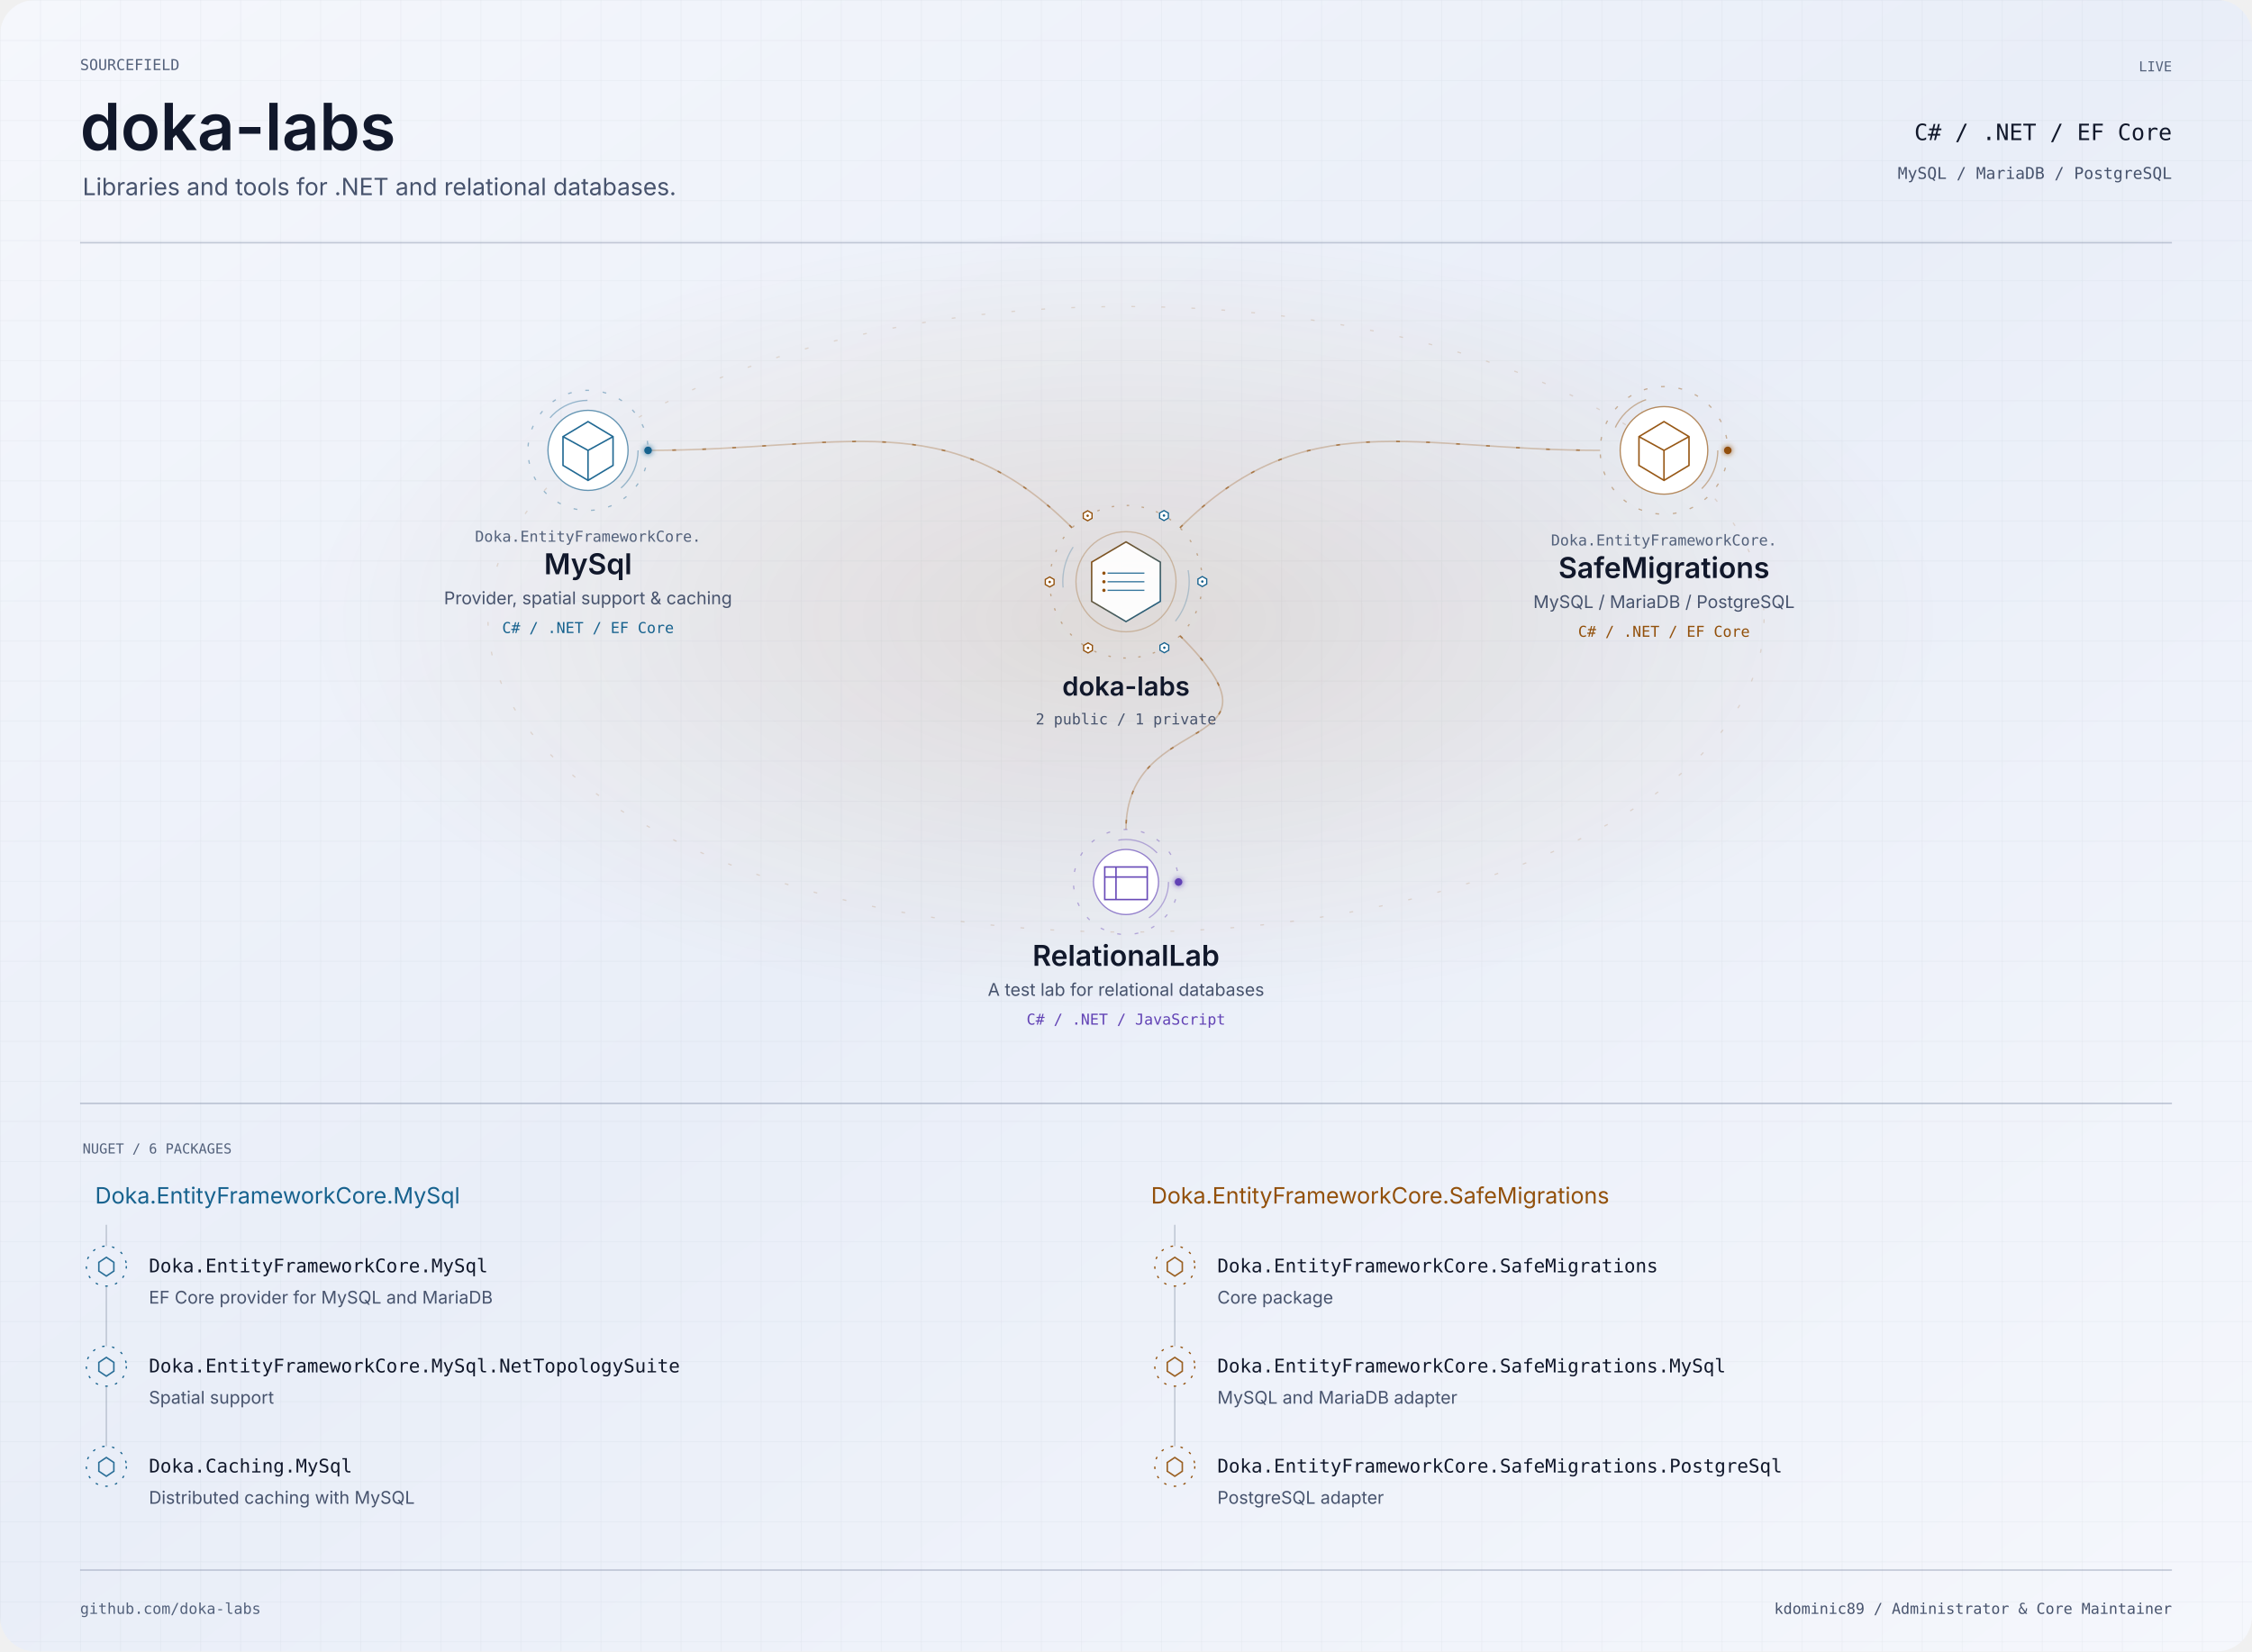
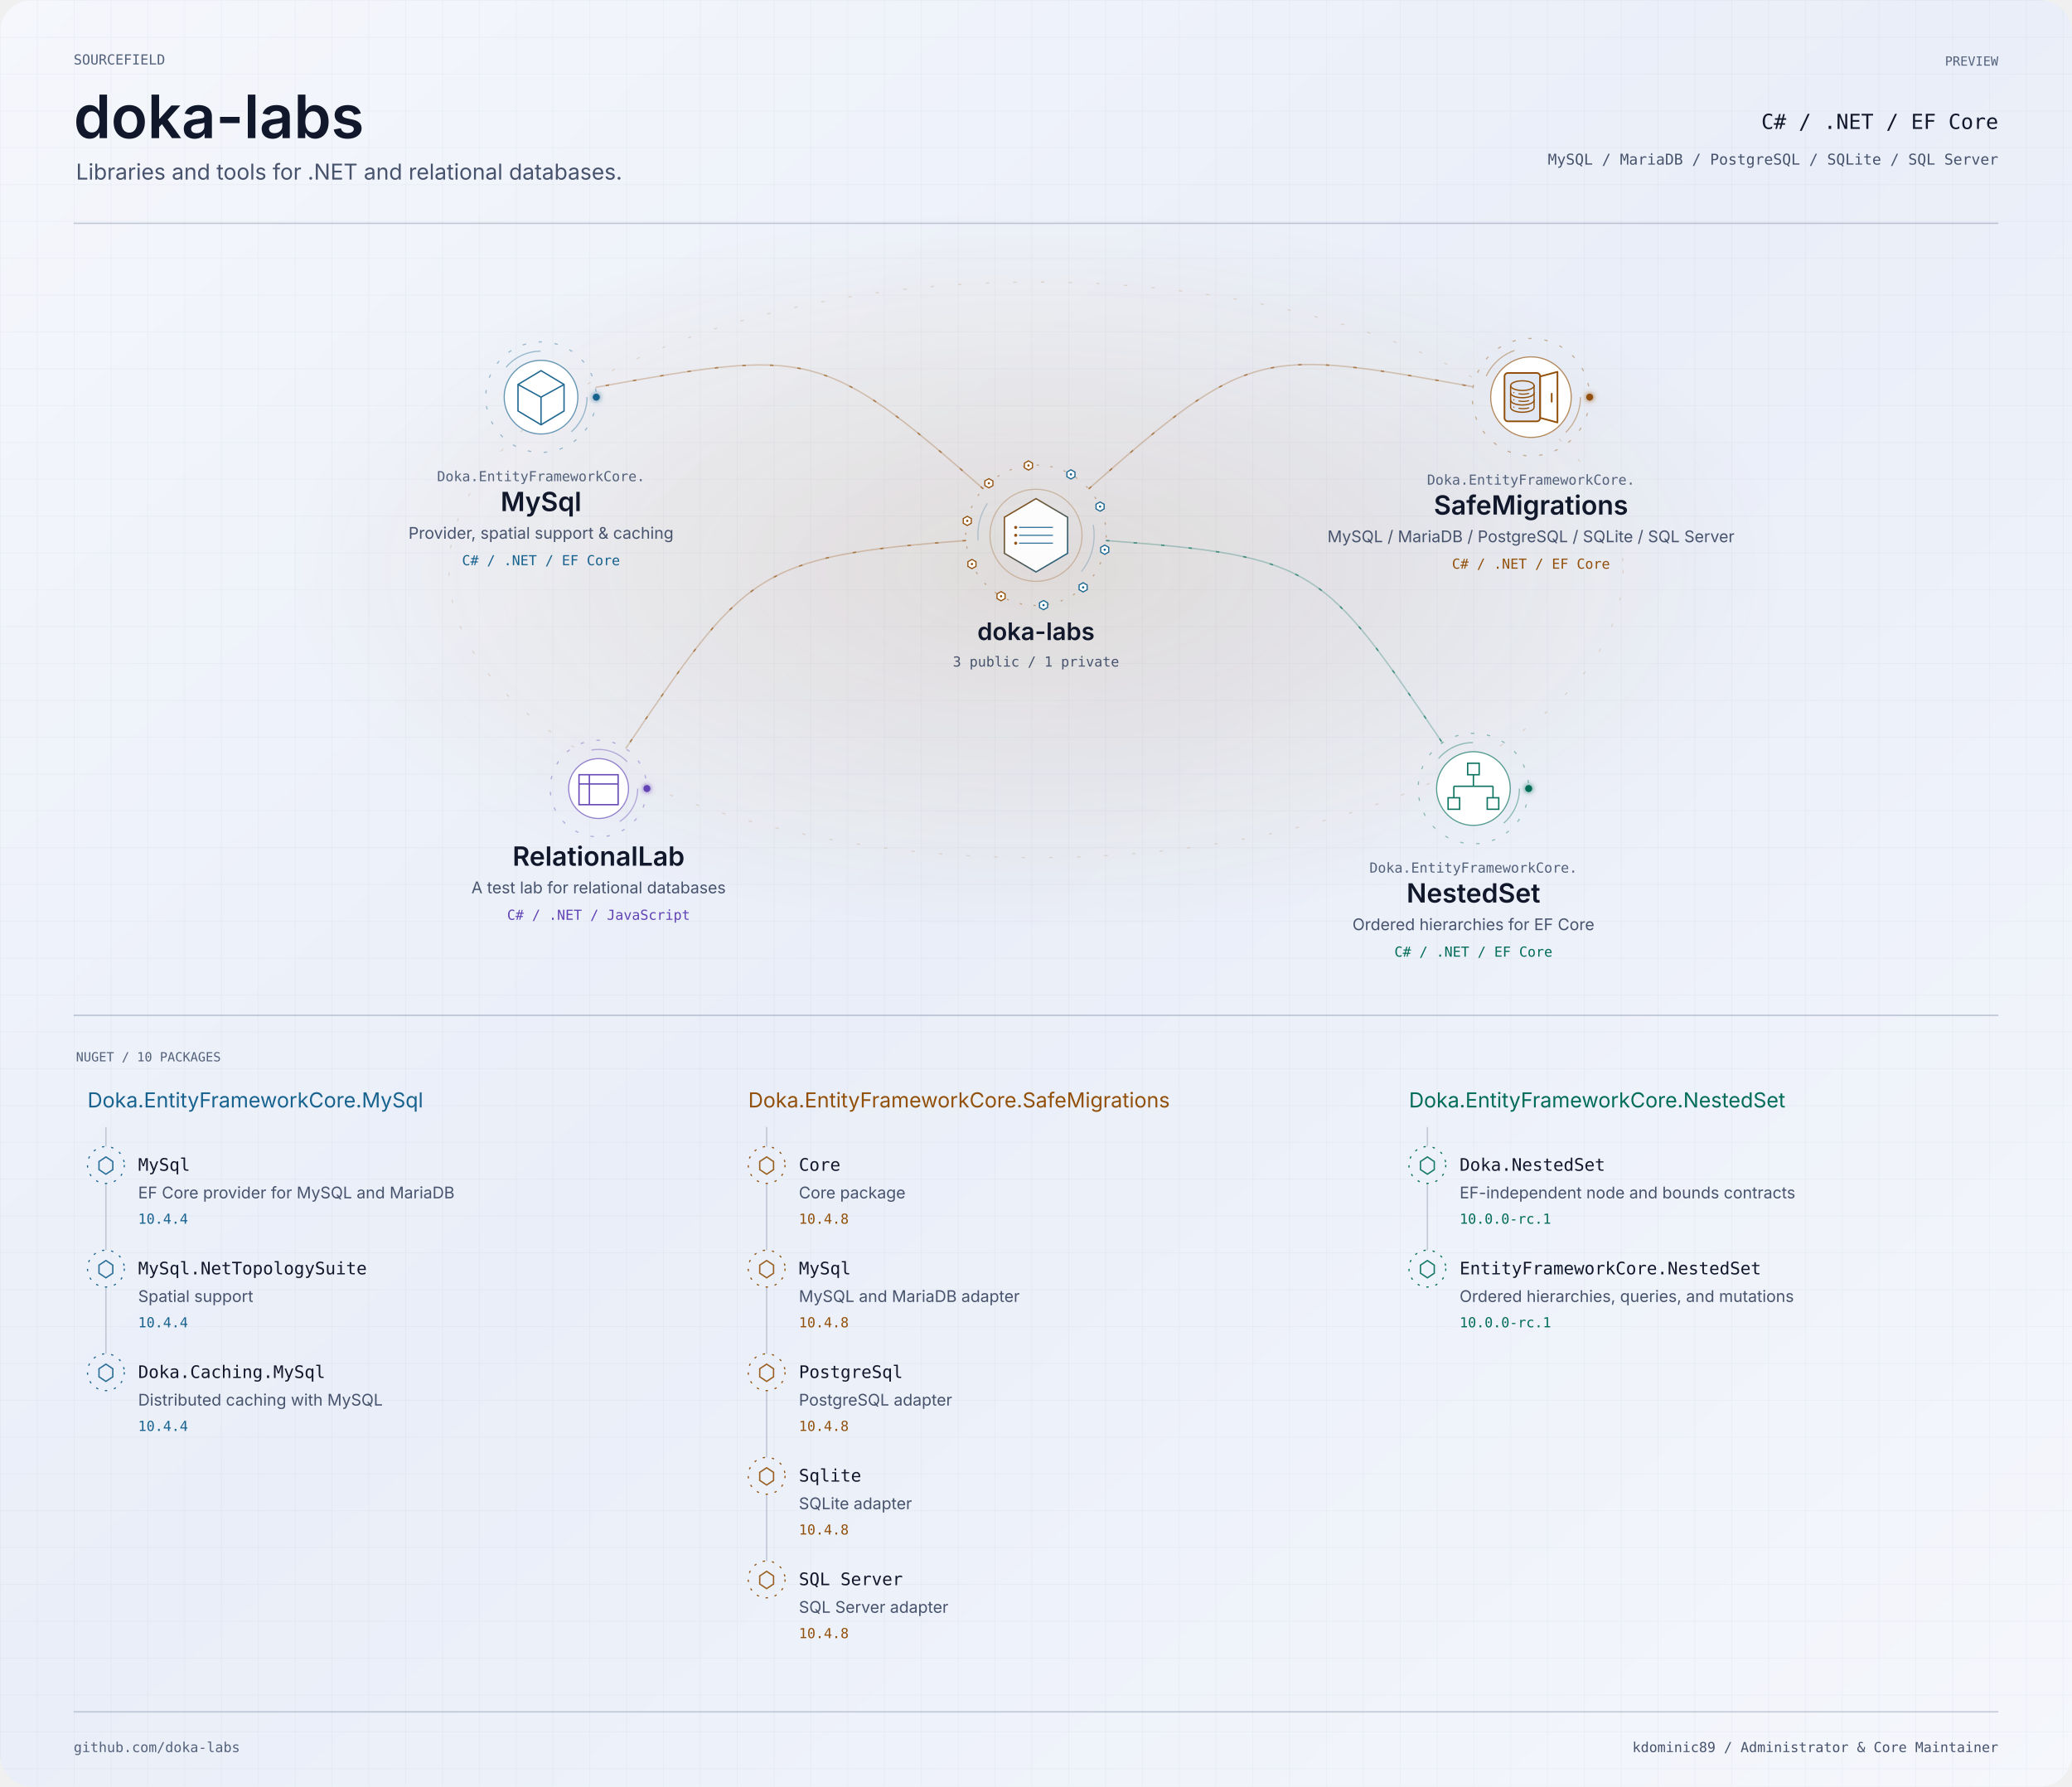
- <svg xmlns="http://www.w3.org/2000/svg" width="1800" height="1320" viewBox="0 0 1800 1320" role="img" aria-labelledby="title description">
+ <svg xmlns="http://www.w3.org/2000/svg" width="1800" height="1552" viewBox="0 0 1800 1552" role="img" aria-labelledby="title description">
  <defs>
    <linearGradient id="bg" x2="1" y2="1">
      <stop stop-color="#f5f7fc" />
      <stop offset=".48" stop-color="#e9eef8" />
      <stop offset="1" stop-color="#f5f7fc" />
    </linearGradient>
    <pattern id="grid" width="32" height="32" patternUnits="userSpaceOnUse">
      <path d="M32 0H0V32" fill="none" stroke="#8592aa" stroke-opacity=".16" stroke-width=".6" />
    </pattern>
    <filter id="glow" x="-100%" y="-100%" width="300%" height="300%">
      <feGaussianBlur stdDeviation="2.4" result="b" />
      <feMerge>
        <feMergeNode in="b" />
        <feMergeNode in="SourceGraphic" />
      </feMerge>
    </filter>
    <clipPath id="frame">
-       <rect width="1800" height="1320" rx="28" />
+       <rect width="1800" height="1552" rx="28" />
    </clipPath>
    <radialGradient id="mint">
      <stop stop-color="#006c59" stop-opacity=".13" />
      <stop offset="1" stop-color="#006c59" stop-opacity="0" />
    </radialGradient>
    <radialGradient id="purple">
      <stop stop-color="#6243b5" stop-opacity=".13" />
      <stop offset="1" stop-color="#6243b5" stop-opacity="0" />
    </radialGradient>
    <radialGradient id="amber">
      <stop stop-color="#92500b" stop-opacity=".13" />
      <stop offset="1" stop-color="#92500b" stop-opacity="0" />
    </radialGradient>
+     <linearGradient id="personal-gradient" x1="0" y1="0" x2="1" y2="1">
+       <stop offset="0" stop-color="#006c59" />
+       <stop offset="1" stop-color="#6243b5" />
+     </linearGradient>
    <linearGradient id="organization-gradient" x1="0" y1="0" x2="1" y2="1">
      <stop offset="0" stop-color="#92500b" />
      <stop offset="1" stop-color="#17628e" />
    </linearGradient>
+     <linearGradient id="bridge-gradient">
+       <stop offset="0" stop-color="#4DE7C2" stop-opacity=".15" />
+       <stop offset=".44" stop-color="#8B7CFF" />
+       <stop offset=".55" stop-color="#D582FF" />
+       <stop offset="1" stop-color="#FFB86B" />
+     </linearGradient>
  </defs>
  <style>text{font-family:-apple-system,BlinkMacSystemFont,'Segoe UI',sans-serif}.mono{font-family:Menlo,Consolas,monospace}.project:focus,.package:focus{outline:2px solid #6243b5;outline-offset:4px}.project:hover text,.package:hover text{fill:#11182b}.paused *{animation-play-state:paused!important}</style>
-   <style>.signal[data-satellite="nuget-package"][data-signal-delay="-0.00"]{animation-delay:-0.00s}.signal[data-satellite="nuget-package"][data-signal-delay="-0.65"]{animation-delay:-0.65s}.signal[data-satellite="nuget-package"][data-signal-delay="-1.30"]{animation-delay:-1.30s}.signal[data-satellite="nuget-package"][data-signal-delay="-1.95"]{animation-delay:-1.95s}.signal[data-satellite="nuget-package"][data-signal-delay="-2.60"]{animation-delay:-2.60s}.signal[data-satellite="nuget-package"][data-signal-delay="-3.25"]{animation-delay:-3.25s}</style>
-   <style>.rotate{animation:orbit 58s linear infinite;transform-origin:0 0}.reverse{animation-direction:reverse}.flow{stroke-dasharray:3 21;animation:flow 32s linear infinite}.pulse{animation:pulse 6s ease-in-out infinite}.signal{animation:signal 3.6s ease-in-out infinite}@keyframes signal{0%,100%{opacity:.18}45%{opacity:1}}@keyframes orbit{to{transform:rotate(360deg)}}@keyframes flow{to{stroke-dashoffset:-240}}@keyframes pulse{0%,100%{opacity:.25}50%{opacity:.85}}@media(prefers-reduced-motion:reduce){.rotate,.flow,.pulse,.signal{animation:none!important}}</style>
+   <style>.signal[data-satellite="personal-project"][data-signal-delay="-0.0"]{animation-delay:-0.0s}.signal[data-satellite="personal-project"][data-signal-delay="-0.8"]{animation-delay:-0.8s}.signal[data-satellite="personal-project"][data-signal-delay="-1.6"]{animation-delay:-1.6s}.signal[data-satellite="personal-project"][data-signal-delay="-2.4"]{animation-delay:-2.4s}.signal[data-satellite="nuget-package"][data-signal-delay="-0.00"]{animation-delay:-0.00s}.signal[data-satellite="nuget-package"][data-signal-delay="-0.65"]{animation-delay:-0.65s}.signal[data-satellite="nuget-package"][data-signal-delay="-1.30"]{animation-delay:-1.30s}.signal[data-satellite="nuget-package"][data-signal-delay="-1.95"]{animation-delay:-1.95s}.signal[data-satellite="nuget-package"][data-signal-delay="-2.60"]{animation-delay:-2.60s}.signal[data-satellite="nuget-package"][data-signal-delay="-3.25"]{animation-delay:-3.25s}.signal[data-satellite="nuget-package"][data-signal-delay="-3.90"]{animation-delay:-3.90s}.signal[data-satellite="nuget-package"][data-signal-delay="-4.55"]{animation-delay:-4.55s}.signal[data-satellite="nuget-package"][data-signal-delay="-5.20"]{animation-delay:-5.20s}.signal[data-satellite="nuget-package"][data-signal-delay="-5.85"]{animation-delay:-5.85s}</style>
+   <style>.rotate{animation:orbit 58s linear infinite;transform-origin:0 0}.reverse{animation-direction:reverse}.flow{stroke-dasharray:3 21;animation:flow 32s linear infinite}.pulse{animation:pulse 6s ease-in-out infinite}.scan{animation-duration:24s}.signal{animation:signal 3.6s ease-in-out infinite}@keyframes signal{0%,100%{opacity:.18}45%{opacity:1}}@keyframes orbit{to{transform:rotate(360deg)}}@keyframes flow{to{stroke-dashoffset:-240}}@keyframes pulse{0%,100%{opacity:.25}50%{opacity:.85}}@media(prefers-reduced-motion:reduce){.rotate,.flow,.pulse,.signal{animation:none!important}}</style>
  <g clip-path="url(#frame)">
-     <rect width="1800" height="1320" fill="url(#bg)" />
-     <rect width="1800" height="1320" fill="url(#grid)" />
+     <rect width="1800" height="1552" fill="url(#bg)" />
+     <rect width="1800" height="1552" fill="url(#grid)" />
    <g transform="scale(1 1)">
      <text x="64" y="56" text-anchor="start" font-size="12" fill="#53617b" font-weight="400" class="mono">SOURCEFIELD</text>
      <text x="64" y="120" text-anchor="start" font-size="52" fill="#11182b" font-weight="600" class="identity">doka-labs</text>
      <text x="66" y="156" text-anchor="start" font-size="19" fill="#47536d" font-weight="400" class="">Libraries and tools for .NET and relational databases.</text>
-       <text x="1736" y="57" text-anchor="end" font-size="11" fill="#53617b" font-weight="400" class="mono">LIVE</text>
+       <text x="1736" y="57" text-anchor="end" font-size="11" fill="#53617b" font-weight="400" class="mono">PREVIEW</text>
      <text x="1736" y="112" text-anchor="end" font-size="18" fill="#11182b" font-weight="400" class="mono">C# / .NET / EF Core</text>
-       <text x="1736" y="143" text-anchor="end" font-size="13" fill="#47536d" font-weight="400" class="mono">MySQL / MariaDB / PostgreSQL</text>
+       <text x="1736" y="143" text-anchor="end" font-size="13" fill="#47536d" font-weight="400" class="mono">MySQL / MariaDB / PostgreSQL / SQLite / SQL Server</text>
      <path d="M64 194H1736" fill="none" stroke="#8592aa" stroke-opacity=".45" stroke-width="1.2" stroke-linecap="butt" class="" />
    </g>
    <ellipse cx="900" cy="495" rx="650" ry="315" fill="url(#amber)" />
    <ellipse cx="900" cy="495" rx="510" ry="250" fill="none" stroke="#92500b" stroke-opacity=".16" class="flow" />
-     <g data-edge-id="domain:doka-labs:project:mysql" data-from="domain:doka-labs" data-to="project:mysql">
-       <path d="M856.866 421.866C756.866 321.866 675 360 518 360" fill="none" stroke="#92500b" stroke-opacity=".28" stroke-width="1.2" stroke-linecap="butt" class="" />
-       <path d="M856.866 421.866C756.866 321.866 675 360 518 360" fill="none" stroke="#92500b" stroke-opacity=".62" stroke-width="1.2" stroke-linecap="butt" class="flow" />
-     </g>
-     <g data-edge-id="domain:doka-labs:project:relational-lab" data-from="domain:doka-labs" data-to="project:relational-lab">
-       <path d="M943.134 508.134C1040 605 900 565 900 663" fill="none" stroke="#92500b" stroke-opacity=".28" stroke-width="1.2" stroke-linecap="butt" class="" />
-       <path d="M943.134 508.134C1040 605 900 565 900 663" fill="none" stroke="#92500b" stroke-opacity=".62" stroke-width="1.2" stroke-linecap="butt" class="flow" />
-     </g>
-     <g data-edge-id="domain:doka-labs:project:safe-migrations" data-from="domain:doka-labs" data-to="project:safe-migrations">
-       <path d="M943.134 421.866C1043.134 321.866 1129 360 1279 360" fill="none" stroke="#92500b" stroke-opacity=".28" stroke-width="1.2" stroke-linecap="butt" class="" />
-       <path d="M943.134 421.866C1043.134 321.866 1129 360 1279 360" fill="none" stroke="#92500b" stroke-opacity=".62" stroke-width="1.2" stroke-linecap="butt" class="flow" />
-     </g>
-     <g class="project" tabindex="0" role="group" aria-label="doka-labs: 2 public / 1 private" data-node-id="domain:doka-labs" data-node-kind="domain" data-domain="doka-labs" data-x="900" data-y="465">
+     <g data-edge-id="domain:doka-labs:project:doka-labs/mysql" data-from="domain:doka-labs" data-to="project:doka-labs/mysql">
+       <path d="M854.226 424.679C713.528 300.742 701.786 303.336 517.243 336.508" fill="none" stroke="#92500b" stroke-opacity=".28" stroke-width="1.2" stroke-linecap="butt" class="" />
+       <path d="M854.226 424.679C713.528 300.742 701.786 303.336 517.243 336.508" fill="none" stroke="#92500b" stroke-opacity=".62" stroke-width="1.2" stroke-linecap="butt" class="flow" />
+     </g>
+     <g data-edge-id="domain:doka-labs:project:doka-labs/nested-set" data-from="domain:doka-labs" data-to="project:doka-labs/nested-set">
+       <path d="M960.829 469.558C1144.732 483.339 1149.535 492.654 1253.056 645.276" fill="none" stroke="#006c59" stroke-opacity=".28" stroke-width="1.2" stroke-linecap="butt" class="" />
+       <path d="M960.829 469.558C1144.732 483.339 1149.535 492.654 1253.056 645.276" fill="none" stroke="#006c59" stroke-opacity=".62" stroke-width="1.2" stroke-linecap="butt" class="flow" />
+     </g>
+     <g data-edge-id="domain:doka-labs:project:doka-labs/relational-lab" data-from="domain:doka-labs" data-to="project:doka-labs/relational-lab">
+       <path d="M839.171 469.558C655.268 483.339 647.097 497.62 543.576 650.241" fill="none" stroke="#92500b" stroke-opacity=".28" stroke-width="1.2" stroke-linecap="butt" class="" />
+       <path d="M839.171 469.558C655.268 483.339 647.097 497.62 543.576 650.241" fill="none" stroke="#92500b" stroke-opacity=".62" stroke-width="1.2" stroke-linecap="butt" class="flow" />
+     </g>
+     <g data-edge-id="domain:doka-labs:project:doka-labs/safe-migrations" data-from="domain:doka-labs" data-to="project:doka-labs/safe-migrations">
+       <path d="M945.774 424.679C1086.472 300.742 1095.261 302.805 1279.804 335.977" fill="none" stroke="#92500b" stroke-opacity=".28" stroke-width="1.2" stroke-linecap="butt" class="" />
+       <path d="M945.774 424.679C1086.472 300.742 1095.261 302.805 1279.804 335.977" fill="none" stroke="#92500b" stroke-opacity=".62" stroke-width="1.2" stroke-linecap="butt" class="flow" />
+     </g>
+     <g class="project" tabindex="0" role="group" aria-label="doka-labs: 3 public / 1 private" data-node-id="domain:doka-labs" data-node-kind="domain" data-domain="doka-labs" data-x="900" data-y="465">
      <g transform="translate(900 465) scale(1 1)">
        <a href="https://github.com/doka-labs" target="_blank" rel="noopener noreferrer">
          <g data-node-decoration="true" transform="translate(0 0)" aria-hidden="true">
            <g class="rotate reverse" data-ring="organization-outer">
              <circle r="61" fill="none" stroke="#92500b" stroke-opacity=".4" stroke-dasharray="2 10" />
            </g>
            <g class="rotate" data-ring="organization-inner">
              <circle r="50.5" fill="none" stroke="#17628e" stroke-opacity=".26" stroke-dasharray="34 120" />
            </g>
            <circle r="40" fill="none" stroke="#92500b" stroke-opacity=".30" />
            <g transform="scale(0.49)" data-glyph="organization-data">
              <path d="M0 -65 L56 -32 L56 32 L0 65 L-56 32 L-56 -32Z" fill="#ffffff" fill-opacity=".92" stroke="url(#organization-gradient)" stroke-width="2.4" />
              <path d="M-30 -14 H30 M-30 0 H30 M-30 14 H30" fill="none" stroke="#17628e" stroke-opacity=".85" stroke-width="2" />
              <circle cx="-36" cy="-14" r="2.7" fill="#92500b" />
              <circle cx="-36" cy="0" r="2.7" fill="#92500b" />
              <circle cx="-36" cy="14" r="2.7" fill="#92500b" />
            </g>
            <g transform="translate(30.352 -52.913)" data-signal-delay="-0.00" class="signal" data-satellite="nuget-package">
              <path d="M0 -4 L3.5 -2 L3.5 2 L0 4 L-3.5 2 L-3.5 -2Z" fill="#ffffff" stroke="#17628e" stroke-width="1" />
              <circle r="1" fill="#17628e" />
            </g>
-             <g transform="translate(61.000 -0.171)" data-signal-delay="-0.65" class="signal" data-satellite="nuget-package">
+             <g transform="translate(55.657 -24.967)" data-signal-delay="-0.65" class="signal" data-satellite="nuget-package">
              <path d="M0 -4 L3.5 -2 L3.5 2 L0 4 L-3.5 2 L-3.5 -2Z" fill="#ffffff" stroke="#17628e" stroke-width="1" />
              <circle r="1" fill="#17628e" />
            </g>
-             <g transform="translate(30.648 52.742)" data-signal-delay="-1.30" class="signal" data-satellite="nuget-package">
+             <g transform="translate(59.702 12.515)" data-signal-delay="-1.30" class="signal" data-satellite="nuget-package">
              <path d="M0 -4 L3.5 -2 L3.5 2 L0 4 L-3.5 2 L-3.5 -2Z" fill="#ffffff" stroke="#17628e" stroke-width="1" />
              <circle r="1" fill="#17628e" />
            </g>
-             <g transform="translate(-30.352 52.913)" data-signal-delay="-1.95" class="signal" data-satellite="nuget-package">
+             <g transform="translate(40.944 45.217)" data-signal-delay="-1.95" class="signal" data-satellite="nuget-package">
+               <path d="M0 -4 L3.5 -2 L3.5 2 L0 4 L-3.5 2 L-3.5 -2Z" fill="#ffffff" stroke="#17628e" stroke-width="1" />
+               <circle r="1" fill="#17628e" />
+             </g>
+             <g transform="translate(6.546 60.648)" data-signal-delay="-2.60" class="signal" data-satellite="nuget-package">
+               <path d="M0 -4 L3.5 -2 L3.5 2 L0 4 L-3.5 2 L-3.5 -2Z" fill="#ffffff" stroke="#17628e" stroke-width="1" />
+               <circle r="1" fill="#17628e" />
+             </g>
+             <g transform="translate(-30.352 52.913)" data-signal-delay="-3.25" class="signal" data-satellite="nuget-package">
              <path d="M0 -4 L3.5 -2 L3.5 2 L0 4 L-3.5 2 L-3.5 -2Z" fill="#ffffff" stroke="#92500b" stroke-width="1" />
              <circle r="1" fill="#92500b" />
            </g>
-             <g transform="translate(-61.000 0.171)" data-signal-delay="-2.60" class="signal" data-satellite="nuget-package">
+             <g transform="translate(-55.657 24.967)" data-signal-delay="-3.90" class="signal" data-satellite="nuget-package">
              <path d="M0 -4 L3.5 -2 L3.5 2 L0 4 L-3.5 2 L-3.5 -2Z" fill="#ffffff" stroke="#92500b" stroke-width="1" />
              <circle r="1" fill="#92500b" />
            </g>
-             <g transform="translate(-30.648 -52.742)" data-signal-delay="-3.25" class="signal" data-satellite="nuget-package">
+             <g transform="translate(-59.702 -12.515)" data-signal-delay="-4.55" class="signal" data-satellite="nuget-package">
              <path d="M0 -4 L3.5 -2 L3.5 2 L0 4 L-3.5 2 L-3.5 -2Z" fill="#ffffff" stroke="#92500b" stroke-width="1" />
              <circle r="1" fill="#92500b" />
            </g>
+             <g transform="translate(-40.944 -45.217)" data-signal-delay="-5.20" class="signal" data-satellite="nuget-package">
+               <path d="M0 -4 L3.5 -2 L3.5 2 L0 4 L-3.5 2 L-3.5 -2Z" fill="#ffffff" stroke="#92500b" stroke-width="1" />
+               <circle r="1" fill="#92500b" />
+             </g>
+             <g transform="translate(-6.546 -60.648)" data-signal-delay="-5.85" class="signal" data-satellite="nuget-package">
+               <path d="M0 -4 L3.5 -2 L3.5 2 L0 4 L-3.5 2 L-3.5 -2Z" fill="#ffffff" stroke="#92500b" stroke-width="1" />
+               <circle r="1" fill="#92500b" />
+             </g>
          </g>
          <text x="0" y="91" text-anchor="middle" font-size="21" fill="#11182b" font-weight="600" class="node-label">doka-labs</text>
-           <text x="0" y="114" text-anchor="middle" font-size="12" fill="#47536d" font-weight="400" class="mono">2 public / 1 private</text>
-         </a>
-       </g>
-     </g>
-     <g class="project" tabindex="0" role="group" aria-label="Doka.EntityFrameworkCore.MySql: Provider, spatial support &amp; caching" data-node-id="project:mysql" data-node-kind="project" data-domain="doka-labs" data-x="470" data-y="360">
-       <g transform="translate(470 360) scale(1 1)">
+           <text x="0" y="114" text-anchor="middle" font-size="12" fill="#47536d" font-weight="400" class="mono">3 public / 1 private</text>
+         </a>
+       </g>
+     </g>
+     <g class="project" tabindex="0" role="group" aria-label="Doka.EntityFrameworkCore.MySql: Provider, spatial support &amp; caching" data-node-id="project:doka-labs/mysql" data-node-kind="project" data-domain="doka-labs" data-x="470" data-y="345">
+       <g transform="translate(470 345) scale(1 1)">
        <a href="https://github.com/doka-labs/Doka.EntityFrameworkCore.MySql" target="_blank" rel="noopener noreferrer">
          <g data-node-decoration="true" transform="translate(0 0)" aria-hidden="true">
            <g class="rotate" data-project-ring="outer">
              <circle r="48" fill="none" stroke="#17628e" stroke-opacity=".4" stroke-dasharray="3 11" />
              <circle cx="48" r="3" fill="#17628e" filter="url(#glow)" />
            </g>
            <g class="rotate reverse" data-project-ring="middle">
              <circle r="40" fill="none" stroke="#17628e" stroke-opacity=".4" stroke-dasharray="34 120" />
            </g>
            <circle r="32" fill="#ffffff" stroke="#17628e" stroke-opacity=".65" />
            <path d="M0 -23L20 -11V12L0 24L-20 12V-11ZM-20 -11L0 0L20 -11M0 0V24" fill="none" stroke="#17628e" stroke-opacity=".95" stroke-width="1.2" stroke-linecap="butt" class="" />
          </g>
          <text x="0" y="73" text-anchor="middle" font-size="12" fill="#53617b" font-weight="400" class="mono">Doka.EntityFrameworkCore.</text>
          <text x="0" y="99" text-anchor="middle" font-size="23" fill="#11182b" font-weight="600" class="node-label">MySql</text>
          <text x="0" y="123" text-anchor="middle" font-size="14" fill="#47536d" font-weight="400" class="node-summary">Provider, spatial support &amp; caching</text>
          <text x="0" y="146" text-anchor="middle" font-size="12" fill="#17628e" font-weight="400" class="mono">C# / .NET / EF Core</text>
        </a>
      </g>
    </g>
-     <g class="project" tabindex="0" role="group" aria-label="RelationalLab: A test lab for relational databases" data-node-id="project:relational-lab" data-node-kind="project" data-domain="doka-labs" data-x="900" data-y="705">
-       <g transform="translate(900 705) scale(1 1)">
+     <g class="project" tabindex="0" role="group" aria-label="Doka.EntityFrameworkCore.NestedSet: Ordered hierarchies for EF Core" data-node-id="project:doka-labs/nested-set" data-node-kind="project" data-domain="doka-labs" data-x="1280" data-y="685">
+       <g transform="translate(1280 685) scale(1 1)">
+         <a href="https://github.com/doka-labs/Doka.EntityFrameworkCore.NestedSet" target="_blank" rel="noopener noreferrer">
+           <g data-node-decoration="true" transform="translate(0 0)" aria-hidden="true">
+             <g class="rotate" data-project-ring="outer">
+               <circle r="48" fill="none" stroke="#006c59" stroke-opacity=".4" stroke-dasharray="3 11" />
+               <circle cx="48" r="3" fill="#006c59" filter="url(#glow)" />
+             </g>
+             <g class="rotate reverse" data-project-ring="middle">
+               <circle r="40" fill="none" stroke="#006c59" stroke-opacity=".4" stroke-dasharray="34 120" />
+             </g>
+             <circle r="32" fill="#ffffff" stroke="#006c59" stroke-opacity=".65" />
+             <path d="M-5 -22H5V-12H-5ZM0 -12V-2M-17 -2H17M-17 -2V8M17 -2V8M-22 8H-12V18H-22ZM12 8H22V18H12Z" fill="none" stroke="#006c59" stroke-opacity=".95" stroke-width="1.2" stroke-linecap="butt" class="" />
+           </g>
+           <text x="0" y="73" text-anchor="middle" font-size="12" fill="#53617b" font-weight="400" class="mono">Doka.EntityFrameworkCore.</text>
+           <text x="0" y="99" text-anchor="middle" font-size="23" fill="#11182b" font-weight="600" class="node-label">NestedSet</text>
+           <text x="0" y="123" text-anchor="middle" font-size="14" fill="#47536d" font-weight="400" class="node-summary">Ordered hierarchies for EF Core</text>
+           <text x="0" y="146" text-anchor="middle" font-size="12" fill="#006c59" font-weight="400" class="mono">C# / .NET / EF Core</text>
+         </a>
+       </g>
+     </g>
+     <g class="project" tabindex="0" role="group" aria-label="RelationalLab: A test lab for relational databases" data-node-id="project:doka-labs/relational-lab" data-node-kind="project" data-domain="doka-labs" data-x="520" data-y="685">
+       <g transform="translate(520 685) scale(1 1)">
        <g data-node-decoration="true" transform="translate(0 0)" aria-hidden="true">
          <g class="rotate" data-project-ring="outer">
            <circle r="42" fill="none" stroke="#6243b5" stroke-opacity=".4" stroke-dasharray="3 11" />
            <circle cx="42" r="3" fill="#6243b5" filter="url(#glow)" />
          </g>
          <g class="rotate reverse" data-project-ring="middle">
            <circle r="34" fill="none" stroke="#6243b5" stroke-opacity=".4" stroke-dasharray="34 120" />
          </g>
          <circle r="26" fill="#ffffff" stroke="#6243b5" stroke-opacity=".65" />
          <path d="M-17 -12H17V14H-17ZM-17 -4H17M-8 -12V14" fill="none" stroke="#6243b5" stroke-opacity=".95" stroke-width="1.2" stroke-linecap="butt" class="" />
        </g>
        <text x="0" y="67" text-anchor="middle" font-size="23" fill="#11182b" font-weight="600" class="node-label">RelationalLab</text>
        <text x="0" y="91" text-anchor="middle" font-size="14" fill="#47536d" font-weight="400" class="node-summary">A test lab for relational databases</text>
        <text x="0" y="114" text-anchor="middle" font-size="12" fill="#6243b5" font-weight="400" class="mono">C# / .NET / JavaScript</text>
      </g>
    </g>
-     <g class="project" tabindex="0" role="group" aria-label="Doka.EntityFrameworkCore.SafeMigrations: MySQL / MariaDB / PostgreSQL" data-node-id="project:safe-migrations" data-node-kind="project" data-domain="doka-labs" data-x="1330" data-y="360">
-       <g transform="translate(1330 360) scale(1 1)">
+     <g class="project" tabindex="0" role="group" aria-label="Doka.EntityFrameworkCore.SafeMigrations: MySQL / MariaDB / PostgreSQL / SQLite / SQL Server" data-node-id="project:doka-labs/safe-migrations" data-node-kind="project" data-domain="doka-labs" data-x="1330" data-y="345">
+       <g transform="translate(1330 345) scale(1 1)">
        <a href="https://github.com/doka-labs/Doka.EntityFrameworkCore.SafeMigrations" target="_blank" rel="noopener noreferrer">
          <g data-node-decoration="true" transform="translate(0 0)" aria-hidden="true">
            <g class="rotate" data-project-ring="outer">
              <circle r="51" fill="none" stroke="#92500b" stroke-opacity=".4" stroke-dasharray="3 11" />
              <circle cx="51" r="3" fill="#92500b" filter="url(#glow)" />
            </g>
            <g class="rotate reverse" data-project-ring="middle">
              <circle r="43" fill="none" stroke="#92500b" stroke-opacity=".4" stroke-dasharray="34 120" />
            </g>
            <circle r="35" fill="#ffffff" stroke="#92500b" stroke-opacity=".65" />
-             <path d="M0 -23L20 -11V12L0 24L-20 12V-11ZM-20 -11L0 0L20 -11M0 0V24" fill="none" stroke="#92500b" stroke-opacity=".95" stroke-width="1.2" stroke-linecap="butt" class="" />
+             <defs>
+               <clipPath id="icon-clip-70726f6a6563743a646f6b612d6c6162732f736166652d6d6967726174696f6e73">
+                 <circle r="35" />
+               </clipPath>
+             </defs>
+             <g clip-path="url(#icon-clip-70726f6a6563743a646f6b612d6c6162732f736166652d6d6967726174696f6e73)">
+               <g data-icon="builtin:database-safe" transform="scale(1)">
+                 <rect x="-23" y="-21" width="31" height="42" rx="3" fill="#e2e8f3" stroke="#92500b" stroke-width="1.45" opacity="1" stroke-linecap="round" stroke-linejoin="round" />
+                 <path d="M-17.7 -10V8.9A10.2 4.2 0 0 0 2.7 8.9V-10" fill="none" stroke="#92500b" stroke-width="1.1" opacity="1" stroke-linecap="round" stroke-linejoin="round" />
+                 <ellipse cx="-7.5" cy="-10" rx="10.2" ry="4.2" fill="none" stroke="#92500b" stroke-width="1.1" opacity="1" stroke-linecap="round" stroke-linejoin="round" />
+                 <path d="M-17.7 -3.7A10.2 4.2 0 0 0 2.7 -3.7" fill="none" stroke="#92500b" stroke-width="1.1" opacity="1" stroke-linecap="round" stroke-linejoin="round" />
+                 <path d="M-17.7 2.6A10.2 4.2 0 0 0 2.7 2.6" fill="none" stroke="#92500b" stroke-width="1.1" opacity="1" stroke-linecap="round" stroke-linejoin="round" />
+                 <circle cx="-14.9" cy="-3.95" r="0.53" fill="#92500b" stroke="none" stroke-width="1.2" opacity="1" stroke-linecap="round" stroke-linejoin="round" />
+                 <path d="M-10.4 -2.95Q-6.1 -2.1 -2 -3.25" fill="none" stroke="#92500b" stroke-width="1" opacity="1" stroke-linecap="round" stroke-linejoin="round" />
+                 <circle cx="-14.9" cy="2.35" r="0.53" fill="#92500b" stroke="none" stroke-width="1.2" opacity="1" stroke-linecap="round" stroke-linejoin="round" />
+                 <path d="M-10.4 3.35Q-6.1 4.2 -2 3.05" fill="none" stroke="#92500b" stroke-width="1" opacity="1" stroke-linecap="round" stroke-linejoin="round" />
+                 <circle cx="-14.9" cy="8.65" r="0.53" fill="#92500b" stroke="none" stroke-width="1.2" opacity="1" stroke-linecap="round" stroke-linejoin="round" />
+                 <path d="M-10.4 9.65Q-6.1 10.5 -2 9.35" fill="none" stroke="#92500b" stroke-width="1" opacity="1" stroke-linecap="round" stroke-linejoin="round" />
+                 <path d="M8 -18L23 -22V22L8 18Z" fill="#ffffff" stroke="#92500b" stroke-width="1.45" opacity="1" stroke-linecap="round" stroke-linejoin="round" />
+                 <path d="M18 -3V4" fill="none" stroke="#92500b" stroke-width="1.45" opacity="1" stroke-linecap="round" stroke-linejoin="round" />
+               </g>
+             </g>
          </g>
          <text x="0" y="76" text-anchor="middle" font-size="12" fill="#53617b" font-weight="400" class="mono">Doka.EntityFrameworkCore.</text>
          <text x="0" y="102" text-anchor="middle" font-size="23" fill="#11182b" font-weight="600" class="node-label">SafeMigrations</text>
-           <text x="0" y="126" text-anchor="middle" font-size="14" fill="#47536d" font-weight="400" class="node-summary">MySQL / MariaDB / PostgreSQL</text>
+           <text x="0" y="126" text-anchor="middle" font-size="14" fill="#47536d" font-weight="400" class="node-summary">MySQL / MariaDB / PostgreSQL / SQLite / SQL Server</text>
          <text x="0" y="149" text-anchor="middle" font-size="12" fill="#92500b" font-weight="400" class="mono">C# / .NET / EF Core</text>
        </a>
      </g>
    </g>
    <g transform="scale(1 1)">
      <g data-module="publications">
        <path d="M64 882H1736" fill="none" stroke="#8592aa" stroke-opacity=".5" stroke-width="1.2" stroke-linecap="butt" class="" />
-         <text x="66" y="922" text-anchor="start" font-size="11" fill="#53617b" font-weight="400" class="mono">NUGET / 6 PACKAGES</text>
-         <text x="76" y="962" text-anchor="start" font-size="18" fill="#17628e" font-weight="400" class="">Doka.EntityFrameworkCore.MySql</text>
-         <path d="M85 979V996" fill="none" stroke="#53617b" stroke-opacity=".28" stroke-width="1.2" stroke-linecap="butt" class="package-connector" />
-         <path d="M85 1028V1076" fill="none" stroke="#53617b" stroke-opacity=".28" stroke-width="1.2" stroke-linecap="butt" class="package-connector" />
-         <path d="M85 1108V1156" fill="none" stroke="#53617b" stroke-opacity=".28" stroke-width="1.2" stroke-linecap="butt" class="package-connector" />
+         <text x="66" y="922" text-anchor="start" font-size="11" fill="#53617b" font-weight="400" class="mono">NUGET / 10 PACKAGES</text>
+         <a href="https://github.com/doka-labs/Doka.EntityFrameworkCore.MySql" target="_blank" rel="noopener noreferrer">
+           <text x="76" y="962" text-anchor="start" font-size="18" fill="#17628e" font-weight="400" class="">Doka.EntityFrameworkCore.MySql</text>
+         </a>
+         <path d="M92 979V996" fill="none" stroke="#53617b" stroke-opacity=".28" stroke-width="1.2" stroke-linecap="butt" class="package-connector" />
+         <path d="M92 1028V1086" fill="none" stroke="#53617b" stroke-opacity=".28" stroke-width="1.2" stroke-linecap="butt" class="package-connector" />
+         <path d="M92 1118V1176" fill="none" stroke="#53617b" stroke-opacity=".28" stroke-width="1.2" stroke-linecap="butt" class="package-connector" />
        <g class="package" data-node-id="package:Doka.EntityFrameworkCore.MySql" data-node-kind="package" data-domain="doka-labs" tabindex="0" role="group" aria-label="Doka.EntityFrameworkCore.MySql on NuGet">
          <a href="https://www.nuget.org/packages/Doka.EntityFrameworkCore.MySql/" target="_blank" rel="noopener noreferrer">
-             <g transform="translate(85 1012)" aria-hidden="true">
+             <g transform="translate(92 1012)" aria-hidden="true">
              <g class="rotate" data-package-row="0">
                <circle r="16" fill="none" stroke="#17628e" stroke-dasharray="2 6" />
              </g>
              <path d="M0 -7L6 -3V4L0 8L-6 4V-3Z" fill="none" stroke="#17628e" stroke-opacity=".9" stroke-width="1.2" stroke-linecap="butt" class="" />
            </g>
-             <text x="119" y="1017" text-anchor="start" font-size="15" fill="#11182b" font-weight="400" class="mono">Doka.EntityFrameworkCore.MySql</text>
-             <text x="119" y="1042" text-anchor="start" font-size="14" fill="#47536d" font-weight="400" class="">EF Core provider for MySQL and MariaDB</text>
+             <text x="120" y="1017" text-anchor="start" font-size="15" fill="#11182b" font-weight="400" class="mono">MySql</text>
+             <text x="120" y="1041" text-anchor="start" font-size="14" fill="#47536d" font-weight="400" class="">EF Core provider for MySQL and MariaDB</text>
+             <text x="120" y="1063" text-anchor="start" font-size="12" fill="#17628e" font-weight="400" class="mono">10.4.4</text>
          </a>
        </g>
        <g class="package" data-node-id="package:Doka.EntityFrameworkCore.MySql.NetTopologySuite" data-node-kind="package" data-domain="doka-labs" tabindex="0" role="group" aria-label="Doka.EntityFrameworkCore.MySql.NetTopologySuite on NuGet">
          <a href="https://www.nuget.org/packages/Doka.EntityFrameworkCore.MySql.NetTopologySuite/" target="_blank" rel="noopener noreferrer">
-             <g transform="translate(85 1092)" aria-hidden="true">
+             <g transform="translate(92 1102)" aria-hidden="true">
              <g class="rotate reverse" data-package-row="1">
                <circle r="16" fill="none" stroke="#17628e" stroke-dasharray="2 6" />
              </g>
              <path d="M0 -7L6 -3V4L0 8L-6 4V-3Z" fill="none" stroke="#17628e" stroke-opacity=".9" stroke-width="1.2" stroke-linecap="butt" class="" />
            </g>
-             <text x="119" y="1097" text-anchor="start" font-size="15" fill="#11182b" font-weight="400" class="mono">Doka.EntityFrameworkCore.MySql.NetTopologySuite</text>
-             <text x="119" y="1122" text-anchor="start" font-size="14" fill="#47536d" font-weight="400" class="">Spatial support</text>
+             <text x="120" y="1107" text-anchor="start" font-size="15" fill="#11182b" font-weight="400" class="mono">MySql.NetTopologySuite</text>
+             <text x="120" y="1131" text-anchor="start" font-size="14" fill="#47536d" font-weight="400" class="">Spatial support</text>
+             <text x="120" y="1153" text-anchor="start" font-size="12" fill="#17628e" font-weight="400" class="mono">10.4.4</text>
          </a>
        </g>
        <g class="package" data-node-id="package:Doka.Caching.MySql" data-node-kind="package" data-domain="doka-labs" tabindex="0" role="group" aria-label="Doka.Caching.MySql on NuGet">
          <a href="https://www.nuget.org/packages/Doka.Caching.MySql/" target="_blank" rel="noopener noreferrer">
-             <g transform="translate(85 1172)" aria-hidden="true">
+             <g transform="translate(92 1192)" aria-hidden="true">
              <g class="rotate" data-package-row="2">
                <circle r="16" fill="none" stroke="#17628e" stroke-dasharray="2 6" />
              </g>
              <path d="M0 -7L6 -3V4L0 8L-6 4V-3Z" fill="none" stroke="#17628e" stroke-opacity=".9" stroke-width="1.2" stroke-linecap="butt" class="" />
            </g>
-             <text x="119" y="1177" text-anchor="start" font-size="15" fill="#11182b" font-weight="400" class="mono">Doka.Caching.MySql</text>
-             <text x="119" y="1202" text-anchor="start" font-size="14" fill="#47536d" font-weight="400" class="">Distributed caching with MySQL</text>
-           </a>
-         </g>
-         <text x="920" y="962" text-anchor="start" font-size="18" fill="#92500b" font-weight="400" class="">Doka.EntityFrameworkCore.SafeMigrations</text>
-         <path d="M939 979V996" fill="none" stroke="#53617b" stroke-opacity=".28" stroke-width="1.2" stroke-linecap="butt" class="package-connector" />
-         <path d="M939 1028V1076" fill="none" stroke="#53617b" stroke-opacity=".28" stroke-width="1.2" stroke-linecap="butt" class="package-connector" />
-         <path d="M939 1108V1156" fill="none" stroke="#53617b" stroke-opacity=".28" stroke-width="1.2" stroke-linecap="butt" class="package-connector" />
+             <text x="120" y="1197" text-anchor="start" font-size="15" fill="#11182b" font-weight="400" class="mono">Doka.Caching.MySql</text>
+             <text x="120" y="1221" text-anchor="start" font-size="14" fill="#47536d" font-weight="400" class="">Distributed caching with MySQL</text>
+             <text x="120" y="1243" text-anchor="start" font-size="12" fill="#17628e" font-weight="400" class="mono">10.4.4</text>
+           </a>
+         </g>
+         <a href="https://github.com/doka-labs/Doka.EntityFrameworkCore.SafeMigrations" target="_blank" rel="noopener noreferrer">
+           <text x="650" y="962" text-anchor="start" font-size="18" fill="#92500b" font-weight="400" class="">Doka.EntityFrameworkCore.SafeMigrations</text>
+         </a>
+         <path d="M666 979V996" fill="none" stroke="#53617b" stroke-opacity=".28" stroke-width="1.2" stroke-linecap="butt" class="package-connector" />
+         <path d="M666 1028V1086" fill="none" stroke="#53617b" stroke-opacity=".28" stroke-width="1.2" stroke-linecap="butt" class="package-connector" />
+         <path d="M666 1118V1176" fill="none" stroke="#53617b" stroke-opacity=".28" stroke-width="1.2" stroke-linecap="butt" class="package-connector" />
+         <path d="M666 1208V1266" fill="none" stroke="#53617b" stroke-opacity=".28" stroke-width="1.2" stroke-linecap="butt" class="package-connector" />
+         <path d="M666 1298V1356" fill="none" stroke="#53617b" stroke-opacity=".28" stroke-width="1.2" stroke-linecap="butt" class="package-connector" />
        <g class="package" data-node-id="package:Doka.EntityFrameworkCore.SafeMigrations" data-node-kind="package" data-domain="doka-labs" tabindex="0" role="group" aria-label="Doka.EntityFrameworkCore.SafeMigrations on NuGet">
          <a href="https://www.nuget.org/packages/Doka.EntityFrameworkCore.SafeMigrations/" target="_blank" rel="noopener noreferrer">
-             <g transform="translate(939 1012)" aria-hidden="true">
+             <g transform="translate(666 1012)" aria-hidden="true">
              <g class="rotate" data-package-row="0">
                <circle r="16" fill="none" stroke="#92500b" stroke-dasharray="2 6" />
              </g>
              <path d="M0 -7L6 -3V4L0 8L-6 4V-3Z" fill="none" stroke="#92500b" stroke-opacity=".9" stroke-width="1.2" stroke-linecap="butt" class="" />
            </g>
-             <text x="973" y="1017" text-anchor="start" font-size="15" fill="#11182b" font-weight="400" class="mono">Doka.EntityFrameworkCore.SafeMigrations</text>
-             <text x="973" y="1042" text-anchor="start" font-size="14" fill="#47536d" font-weight="400" class="">Core package</text>
+             <text x="694" y="1017" text-anchor="start" font-size="15" fill="#11182b" font-weight="400" class="mono">Core</text>
+             <text x="694" y="1041" text-anchor="start" font-size="14" fill="#47536d" font-weight="400" class="">Core package</text>
+             <text x="694" y="1063" text-anchor="start" font-size="12" fill="#92500b" font-weight="400" class="mono">10.4.8</text>
          </a>
        </g>
        <g class="package" data-node-id="package:Doka.EntityFrameworkCore.SafeMigrations.MySql" data-node-kind="package" data-domain="doka-labs" tabindex="0" role="group" aria-label="Doka.EntityFrameworkCore.SafeMigrations.MySql on NuGet">
          <a href="https://www.nuget.org/packages/Doka.EntityFrameworkCore.SafeMigrations.MySql/" target="_blank" rel="noopener noreferrer">
-             <g transform="translate(939 1092)" aria-hidden="true">
+             <g transform="translate(666 1102)" aria-hidden="true">
              <g class="rotate reverse" data-package-row="1">
                <circle r="16" fill="none" stroke="#92500b" stroke-dasharray="2 6" />
              </g>
              <path d="M0 -7L6 -3V4L0 8L-6 4V-3Z" fill="none" stroke="#92500b" stroke-opacity=".9" stroke-width="1.2" stroke-linecap="butt" class="" />
            </g>
-             <text x="973" y="1097" text-anchor="start" font-size="15" fill="#11182b" font-weight="400" class="mono">Doka.EntityFrameworkCore.SafeMigrations.MySql</text>
-             <text x="973" y="1122" text-anchor="start" font-size="14" fill="#47536d" font-weight="400" class="">MySQL and MariaDB adapter</text>
+             <text x="694" y="1107" text-anchor="start" font-size="15" fill="#11182b" font-weight="400" class="mono">MySql</text>
+             <text x="694" y="1131" text-anchor="start" font-size="14" fill="#47536d" font-weight="400" class="">MySQL and MariaDB adapter</text>
+             <text x="694" y="1153" text-anchor="start" font-size="12" fill="#92500b" font-weight="400" class="mono">10.4.8</text>
          </a>
        </g>
        <g class="package" data-node-id="package:Doka.EntityFrameworkCore.SafeMigrations.PostgreSql" data-node-kind="package" data-domain="doka-labs" tabindex="0" role="group" aria-label="Doka.EntityFrameworkCore.SafeMigrations.PostgreSql on NuGet">
          <a href="https://www.nuget.org/packages/Doka.EntityFrameworkCore.SafeMigrations.PostgreSql/" target="_blank" rel="noopener noreferrer">
-             <g transform="translate(939 1172)" aria-hidden="true">
+             <g transform="translate(666 1192)" aria-hidden="true">
              <g class="rotate" data-package-row="2">
                <circle r="16" fill="none" stroke="#92500b" stroke-dasharray="2 6" />
              </g>
              <path d="M0 -7L6 -3V4L0 8L-6 4V-3Z" fill="none" stroke="#92500b" stroke-opacity=".9" stroke-width="1.2" stroke-linecap="butt" class="" />
            </g>
-             <text x="973" y="1177" text-anchor="start" font-size="15" fill="#11182b" font-weight="400" class="mono">Doka.EntityFrameworkCore.SafeMigrations.PostgreSql</text>
-             <text x="973" y="1202" text-anchor="start" font-size="14" fill="#47536d" font-weight="400" class="">PostgreSQL adapter</text>
-           </a>
-         </g>
-       </g>
-       <path d="M64 1255H1736" fill="none" stroke="#8592aa" stroke-opacity=".45" stroke-width="1.2" stroke-linecap="butt" class="" />
-       <a href="https://github.com/doka-labs" target="_blank" rel="noopener noreferrer">
-         <text x="64" y="1290" text-anchor="start" font-size="12" fill="#53617b" font-weight="400" class="mono">github.com/doka-labs</text>
-       </a>
-       <a href="https://github.com/kdominic89" target="_blank" rel="noopener noreferrer">
-         <text x="1736" y="1290" text-anchor="end" font-size="12" fill="#47536d" font-weight="400" class="mono">kdominic89 / Administrator &amp; Core Maintainer</text>
-       </a>
+             <text x="694" y="1197" text-anchor="start" font-size="15" fill="#11182b" font-weight="400" class="mono">PostgreSql</text>
+             <text x="694" y="1221" text-anchor="start" font-size="14" fill="#47536d" font-weight="400" class="">PostgreSQL adapter</text>
+             <text x="694" y="1243" text-anchor="start" font-size="12" fill="#92500b" font-weight="400" class="mono">10.4.8</text>
+           </a>
+         </g>
+         <g class="package" data-node-id="package:Doka.EntityFrameworkCore.SafeMigrations.Sqlite" data-node-kind="package" data-domain="doka-labs" tabindex="0" role="group" aria-label="Doka.EntityFrameworkCore.SafeMigrations.Sqlite on NuGet">
+           <a href="https://www.nuget.org/packages/Doka.EntityFrameworkCore.SafeMigrations.Sqlite/" target="_blank" rel="noopener noreferrer">
+             <g transform="translate(666 1282)" aria-hidden="true">
+               <g class="rotate reverse" data-package-row="3">
+                 <circle r="16" fill="none" stroke="#92500b" stroke-dasharray="2 6" />
+               </g>
+               <path d="M0 -7L6 -3V4L0 8L-6 4V-3Z" fill="none" stroke="#92500b" stroke-opacity=".9" stroke-width="1.2" stroke-linecap="butt" class="" />
+             </g>
+             <text x="694" y="1287" text-anchor="start" font-size="15" fill="#11182b" font-weight="400" class="mono">Sqlite</text>
+             <text x="694" y="1311" text-anchor="start" font-size="14" fill="#47536d" font-weight="400" class="">SQLite adapter</text>
+             <text x="694" y="1333" text-anchor="start" font-size="12" fill="#92500b" font-weight="400" class="mono">10.4.8</text>
+           </a>
+         </g>
+         <g class="package" data-node-id="package:Doka.EntityFrameworkCore.SafeMigrations.SqlServer" data-node-kind="package" data-domain="doka-labs" tabindex="0" role="group" aria-label="Doka.EntityFrameworkCore.SafeMigrations.SqlServer on NuGet">
+           <a href="https://www.nuget.org/packages/Doka.EntityFrameworkCore.SafeMigrations.SqlServer/" target="_blank" rel="noopener noreferrer">
+             <g transform="translate(666 1372)" aria-hidden="true">
+               <g class="rotate" data-package-row="4">
+                 <circle r="16" fill="none" stroke="#92500b" stroke-dasharray="2 6" />
+               </g>
+               <path d="M0 -7L6 -3V4L0 8L-6 4V-3Z" fill="none" stroke="#92500b" stroke-opacity=".9" stroke-width="1.2" stroke-linecap="butt" class="" />
+             </g>
+             <text x="694" y="1377" text-anchor="start" font-size="15" fill="#11182b" font-weight="400" class="mono">SQL Server</text>
+             <text x="694" y="1401" text-anchor="start" font-size="14" fill="#47536d" font-weight="400" class="">SQL Server adapter</text>
+             <text x="694" y="1423" text-anchor="start" font-size="12" fill="#92500b" font-weight="400" class="mono">10.4.8</text>
+           </a>
+         </g>
+         <a href="https://github.com/doka-labs/Doka.EntityFrameworkCore.NestedSet" target="_blank" rel="noopener noreferrer">
+           <text x="1224" y="962" text-anchor="start" font-size="18" fill="#006c59" font-weight="400" class="">Doka.EntityFrameworkCore.NestedSet</text>
+         </a>
+         <path d="M1240 979V996" fill="none" stroke="#53617b" stroke-opacity=".28" stroke-width="1.2" stroke-linecap="butt" class="package-connector" />
+         <path d="M1240 1028V1086" fill="none" stroke="#53617b" stroke-opacity=".28" stroke-width="1.2" stroke-linecap="butt" class="package-connector" />
+         <g class="package" data-node-id="package:Doka.NestedSet" data-node-kind="package" data-domain="doka-labs" tabindex="0" role="group" aria-label="Doka.NestedSet on NuGet">
+           <a href="https://www.nuget.org/packages/Doka.NestedSet/" target="_blank" rel="noopener noreferrer">
+             <g transform="translate(1240 1012)" aria-hidden="true">
+               <g class="rotate" data-package-row="0">
+                 <circle r="16" fill="none" stroke="#006c59" stroke-dasharray="2 6" />
+               </g>
+               <path d="M0 -7L6 -3V4L0 8L-6 4V-3Z" fill="none" stroke="#006c59" stroke-opacity=".9" stroke-width="1.2" stroke-linecap="butt" class="" />
+             </g>
+             <text x="1268" y="1017" text-anchor="start" font-size="15" fill="#11182b" font-weight="400" class="mono">Doka.NestedSet</text>
+             <text x="1268" y="1041" text-anchor="start" font-size="14" fill="#47536d" font-weight="400" class="">EF-independent node and bounds contracts</text>
+             <text x="1268" y="1063" text-anchor="start" font-size="12" fill="#006c59" font-weight="400" class="mono">10.0.0-rc.1</text>
+           </a>
+         </g>
+         <g class="package" data-node-id="package:Doka.EntityFrameworkCore.NestedSet" data-node-kind="package" data-domain="doka-labs" tabindex="0" role="group" aria-label="Doka.EntityFrameworkCore.NestedSet on NuGet">
+           <a href="https://www.nuget.org/packages/Doka.EntityFrameworkCore.NestedSet/" target="_blank" rel="noopener noreferrer">
+             <g transform="translate(1240 1102)" aria-hidden="true">
+               <g class="rotate reverse" data-package-row="1">
+                 <circle r="16" fill="none" stroke="#006c59" stroke-dasharray="2 6" />
+               </g>
+               <path d="M0 -7L6 -3V4L0 8L-6 4V-3Z" fill="none" stroke="#006c59" stroke-opacity=".9" stroke-width="1.2" stroke-linecap="butt" class="" />
+             </g>
+             <text x="1268" y="1107" text-anchor="start" font-size="15" fill="#11182b" font-weight="400" class="mono">EntityFrameworkCore.NestedSet</text>
+             <text x="1268" y="1131" text-anchor="start" font-size="14" fill="#47536d" font-weight="400" class="">Ordered hierarchies, queries, and mutations</text>
+             <text x="1268" y="1153" text-anchor="start" font-size="12" fill="#006c59" font-weight="400" class="mono">10.0.0-rc.1</text>
+           </a>
+         </g>
+       </g>
+       <g transform="translate(0 32)">
+         <path d="M64 1455H1736" fill="none" stroke="#8592aa" stroke-opacity=".45" stroke-width="1.2" stroke-linecap="butt" class="" />
+         <a href="https://github.com/doka-labs" target="_blank" rel="noopener noreferrer">
+           <text x="64" y="1490" text-anchor="start" font-size="12" fill="#53617b" font-weight="400" class="mono">github.com/doka-labs</text>
+         </a>
+         <a href="https://github.com/kdominic89" target="_blank" rel="noopener noreferrer">
+           <text x="1736" y="1490" text-anchor="end" font-size="12" fill="#47536d" font-weight="400" class="mono">kdominic89 / Administrator &amp; Core Maintainer</text>
+         </a>
+       </g>
    </g>
  </g>
</svg>
